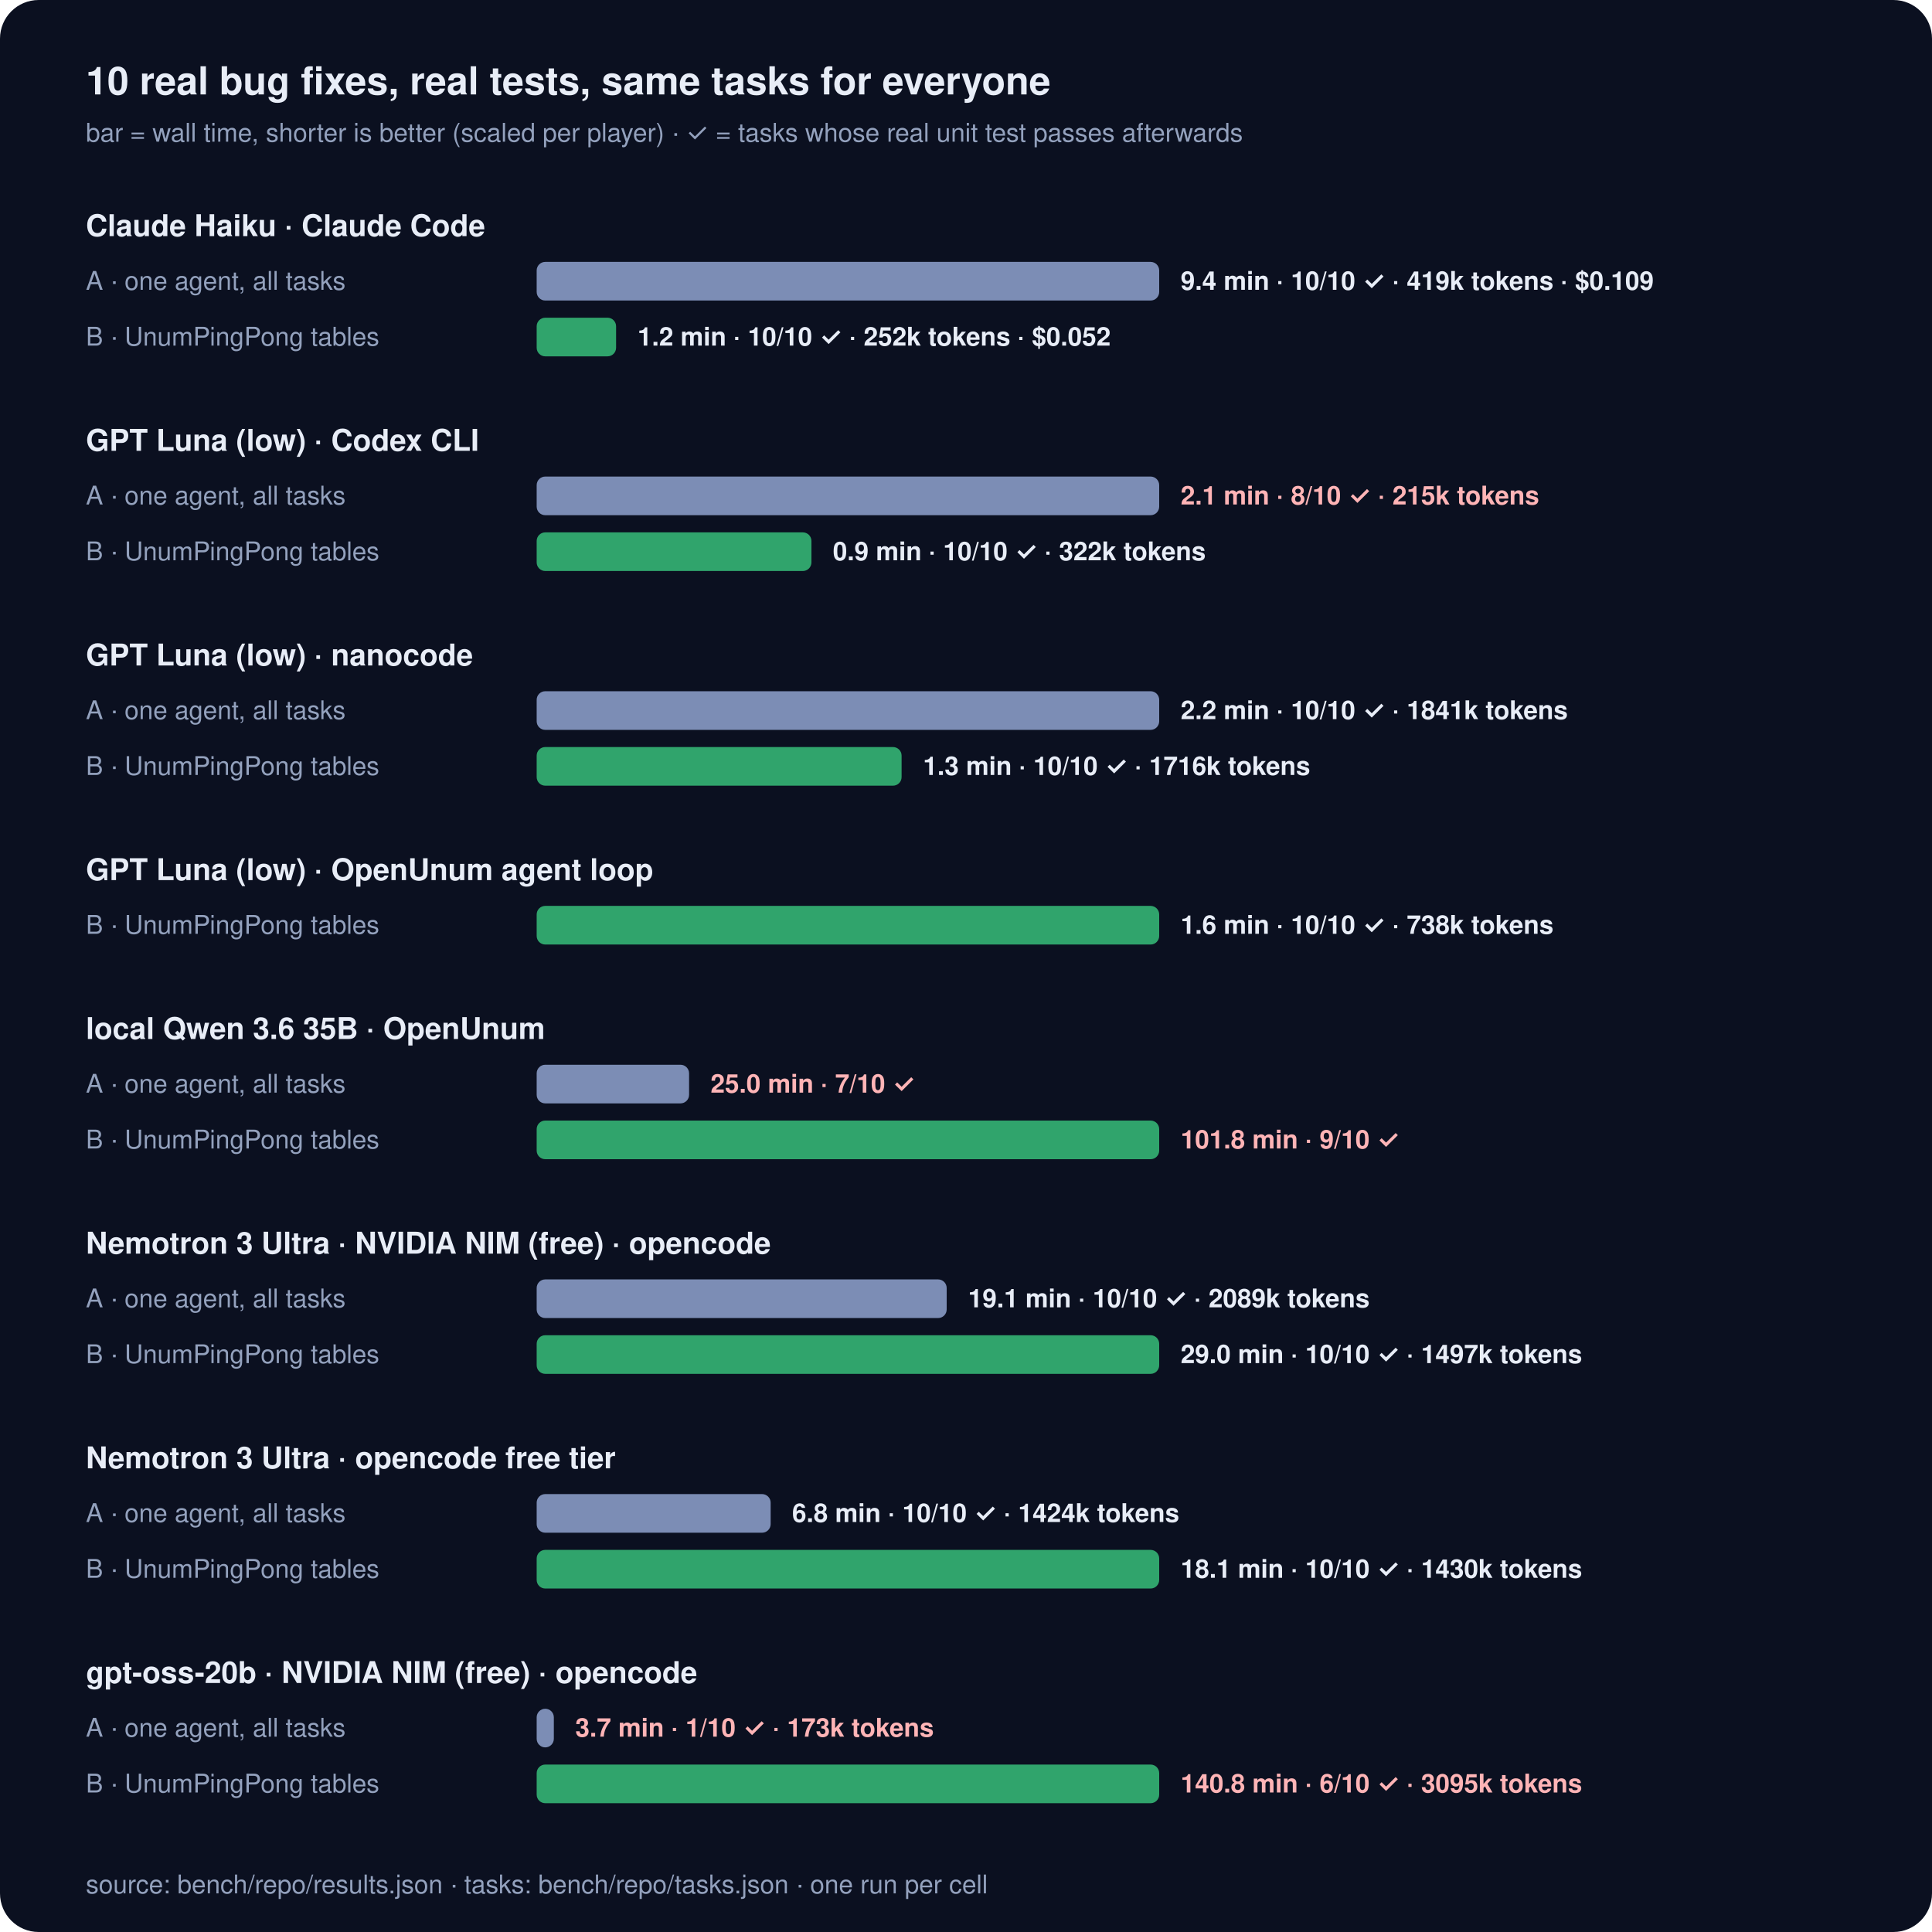
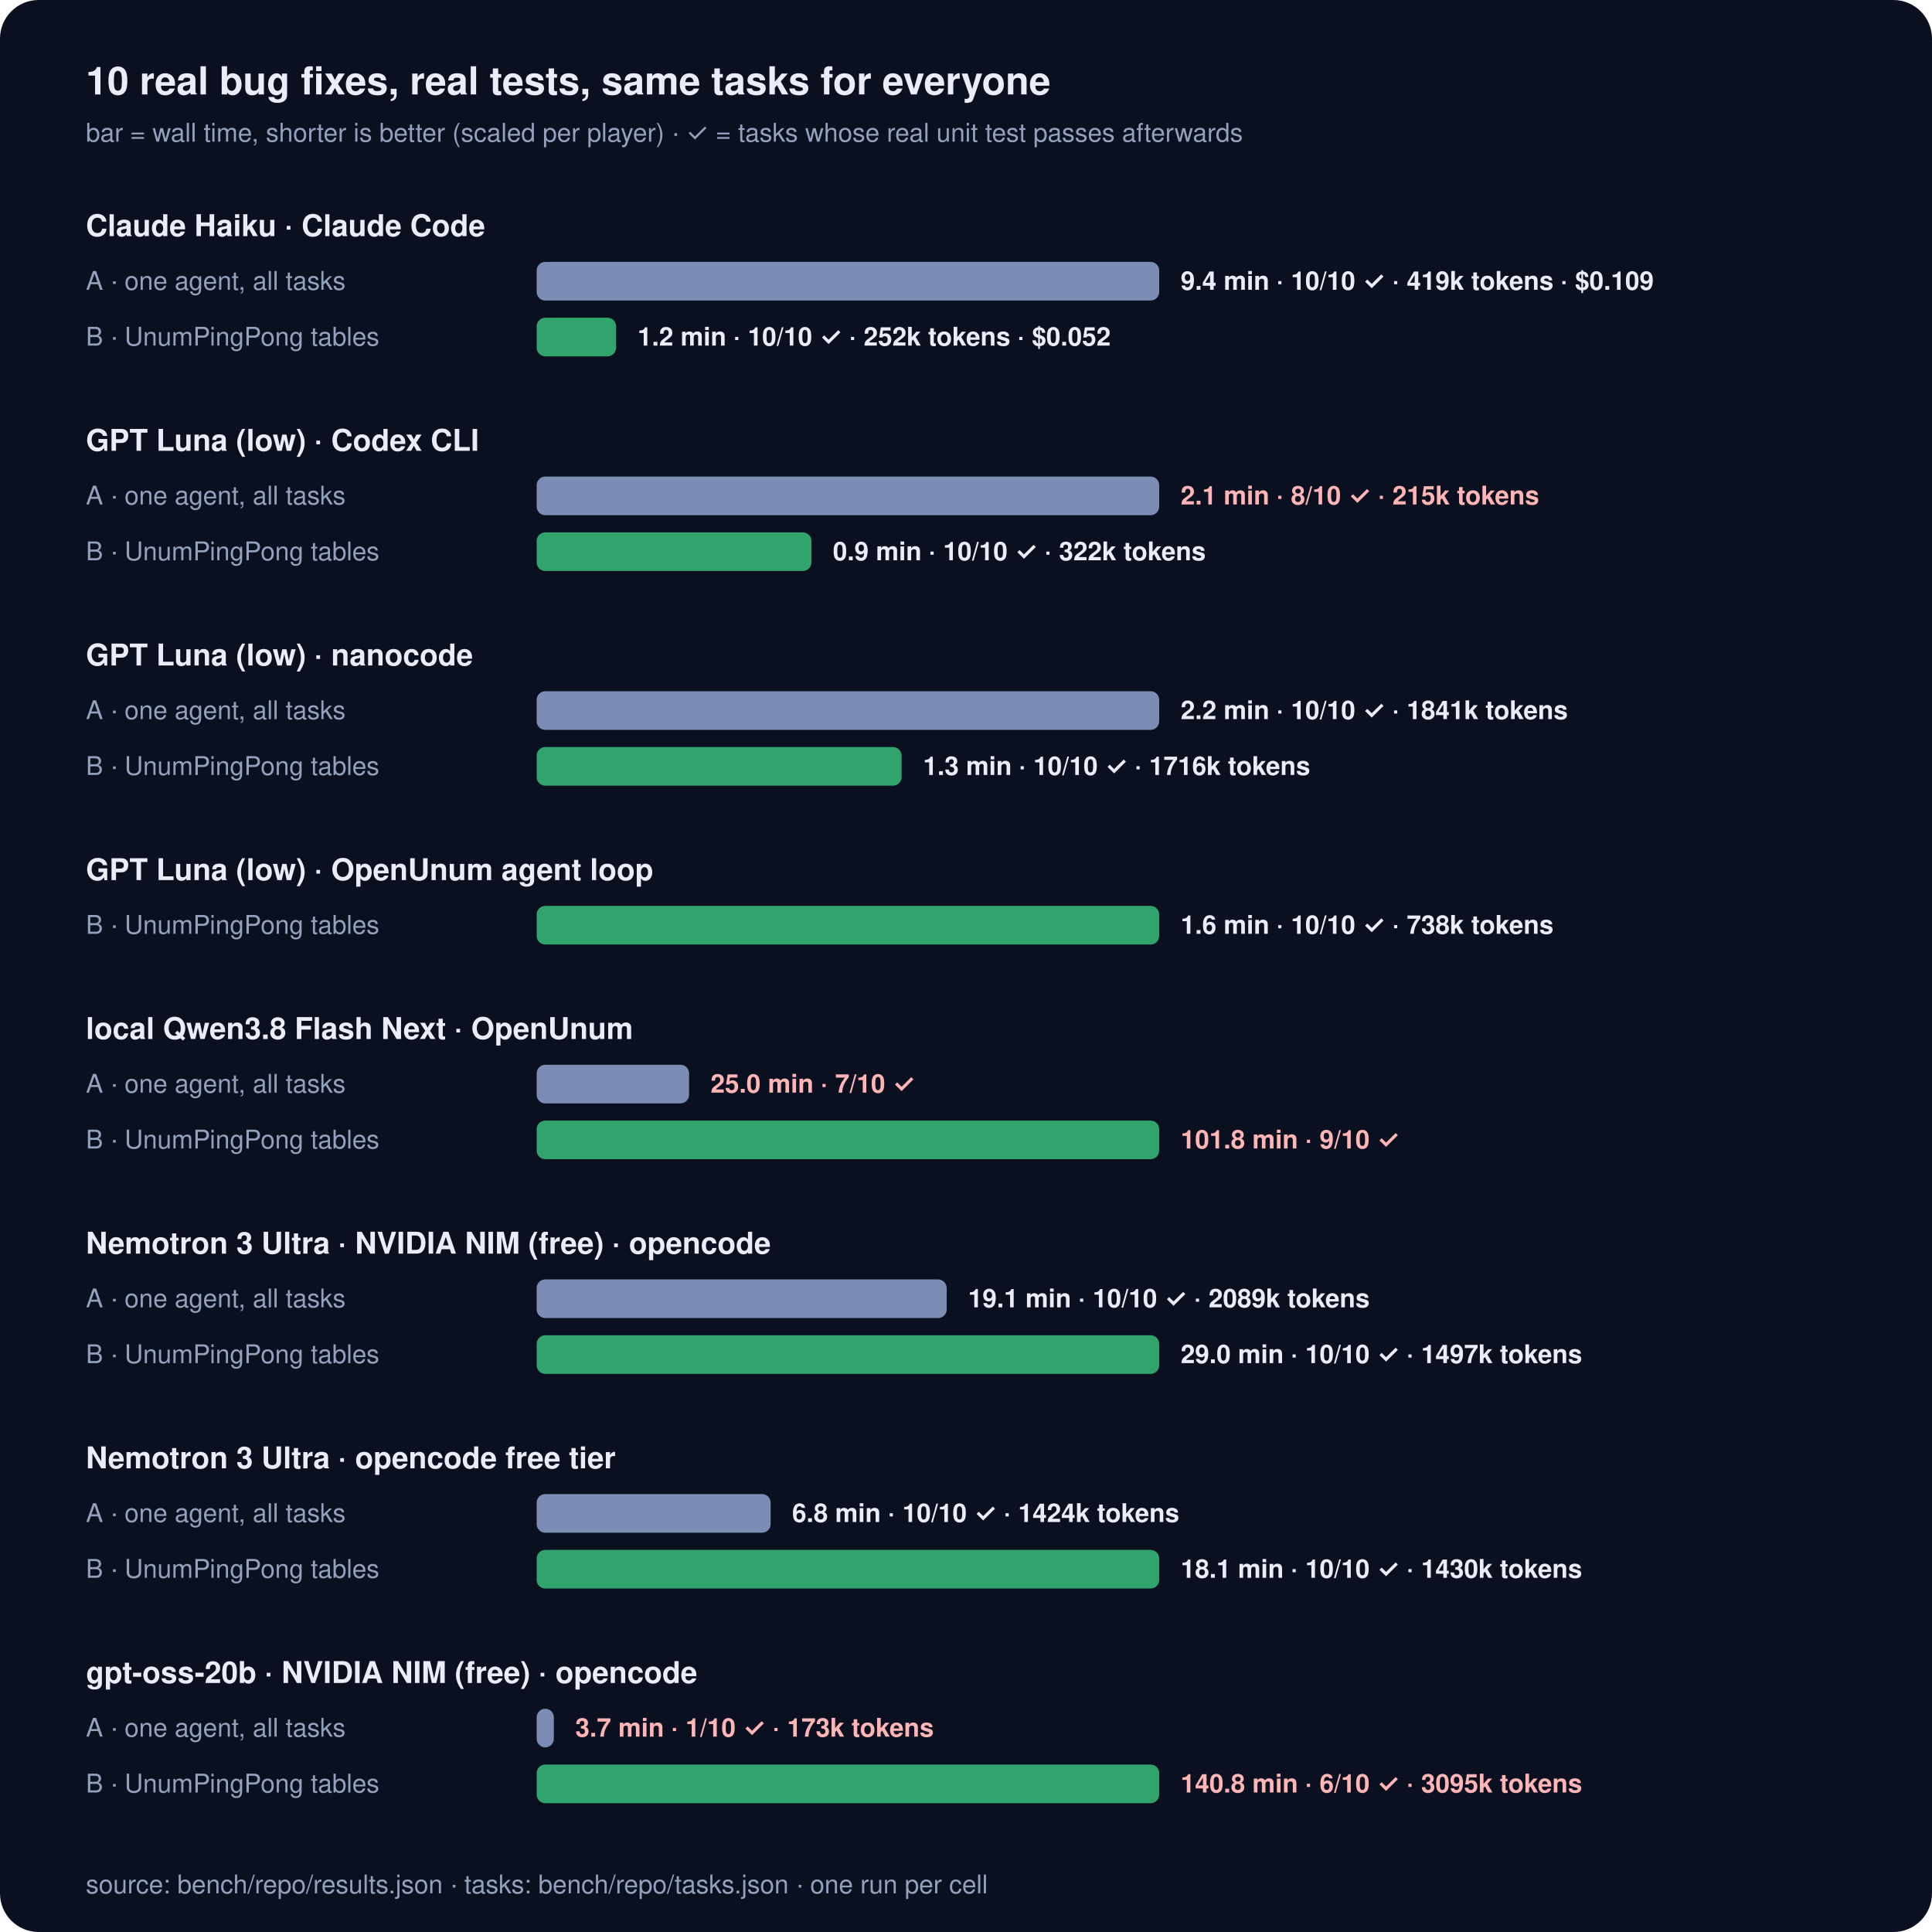
<svg xmlns="http://www.w3.org/2000/svg" viewBox="0 0 900 900" width="900" height="900" font-family="ui-sans-serif, -apple-system, Segoe UI, Helvetica, Arial, sans-serif">
  <style>
    .h { font-size: 18px; font-weight: 800; fill: #e8edf7; }
    .s { font-size: 12px; fill: #93a1bd; }
    .p { font-size: 14px; font-weight: 700; fill: #e8edf7; }
    .a { font-size: 12px; fill: #93a1bd; }
    .v { font-size: 12px; font-weight: 600; }
  </style>
  <rect width="900" height="900" rx="18" fill="#0b1020" />
  <text x="40" y="44" class="h">10 real bug fixes, real tests, same tasks for everyone</text>
  <text x="40" y="66" class="s">bar = wall time, shorter is better (scaled per player) · ✓ = tasks whose real unit test passes afterwards</text>
  <text x="40" y="110" class="p">Claude Haiku · Claude Code</text>
  <text x="40" y="135" class="a">A · one agent, all tasks</text>
  <rect x="250" y="122" width="290" height="18" rx="4" fill="#7c8db5">
    <animate attributeName="width" from="0" to="290" dur="1.2s" begin="0.2s" fill="freeze" />
  </rect>
  <text x="550" y="135" class="v" style="fill:#e8edf7">9.4 min · 10/10 ✓ · 419k tokens · $0.109</text>
  <text x="40" y="161" class="a">B · UnumPingPong tables</text>
  <rect x="250" y="148" width="37" height="18" rx="4" fill="#30a46c">
    <animate attributeName="width" from="0" to="37" dur="1.2s" begin="0.4s" fill="freeze" />
  </rect>
  <text x="297" y="161" class="v" style="fill:#e8edf7">1.2 min · 10/10 ✓ · 252k tokens · $0.052</text>
  <text x="40" y="210" class="p">GPT Luna (low) · Codex CLI</text>
  <text x="40" y="235" class="a">A · one agent, all tasks</text>
  <rect x="250" y="222" width="290" height="18" rx="4" fill="#7c8db5">
    <animate attributeName="width" from="0" to="290" dur="1.2s" begin="0.2s" fill="freeze" />
  </rect>
  <text x="550" y="235" class="v" style="fill:#ffb4b6">2.1 min · 8/10 ✓ · 215k tokens</text>
  <text x="40" y="261" class="a">B · UnumPingPong tables</text>
  <rect x="250" y="248" width="128" height="18" rx="4" fill="#30a46c">
    <animate attributeName="width" from="0" to="128" dur="1.2s" begin="0.4s" fill="freeze" />
  </rect>
  <text x="388" y="261" class="v" style="fill:#e8edf7">0.9 min · 10/10 ✓ · 322k tokens</text>
  <text x="40" y="310" class="p">GPT Luna (low) · nanocode</text>
  <text x="40" y="335" class="a">A · one agent, all tasks</text>
  <rect x="250" y="322" width="290" height="18" rx="4" fill="#7c8db5">
    <animate attributeName="width" from="0" to="290" dur="1.2s" begin="0.2s" fill="freeze" />
  </rect>
  <text x="550" y="335" class="v" style="fill:#e8edf7">2.2 min · 10/10 ✓ · 1841k tokens</text>
  <text x="40" y="361" class="a">B · UnumPingPong tables</text>
  <rect x="250" y="348" width="170" height="18" rx="4" fill="#30a46c">
    <animate attributeName="width" from="0" to="170" dur="1.2s" begin="0.4s" fill="freeze" />
  </rect>
  <text x="430" y="361" class="v" style="fill:#e8edf7">1.3 min · 10/10 ✓ · 1716k tokens</text>
  <text x="40" y="410" class="p">GPT Luna (low) · OpenUnum agent loop</text>
  <text x="40" y="435" class="a">B · UnumPingPong tables</text>
  <rect x="250" y="422" width="290" height="18" rx="4" fill="#30a46c">
    <animate attributeName="width" from="0" to="290" dur="1.2s" begin="0.2s" fill="freeze" />
  </rect>
  <text x="550" y="435" class="v" style="fill:#e8edf7">1.6 min · 10/10 ✓ · 738k tokens</text>
-   <text x="40" y="484" class="p">local Qwen 3.6 35B · OpenUnum</text>
+   <text x="40" y="484" class="p">local Qwen3.8 Flash Next · OpenUnum</text>
  <text x="40" y="509" class="a">A · one agent, all tasks</text>
  <rect x="250" y="496" width="71" height="18" rx="4" fill="#7c8db5">
    <animate attributeName="width" from="0" to="71" dur="1.2s" begin="0.2s" fill="freeze" />
  </rect>
  <text x="331" y="509" class="v" style="fill:#ffb4b6">25.0 min · 7/10 ✓</text>
  <text x="40" y="535" class="a">B · UnumPingPong tables</text>
  <rect x="250" y="522" width="290" height="18" rx="4" fill="#30a46c">
    <animate attributeName="width" from="0" to="290" dur="1.2s" begin="0.4s" fill="freeze" />
  </rect>
  <text x="550" y="535" class="v" style="fill:#ffb4b6">101.8 min · 9/10 ✓</text>
  <text x="40" y="584" class="p">Nemotron 3 Ultra · NVIDIA NIM (free) · opencode</text>
  <text x="40" y="609" class="a">A · one agent, all tasks</text>
  <rect x="250" y="596" width="191" height="18" rx="4" fill="#7c8db5">
    <animate attributeName="width" from="0" to="191" dur="1.2s" begin="0.2s" fill="freeze" />
  </rect>
  <text x="451" y="609" class="v" style="fill:#e8edf7">19.1 min · 10/10 ✓ · 2089k tokens</text>
  <text x="40" y="635" class="a">B · UnumPingPong tables</text>
  <rect x="250" y="622" width="290" height="18" rx="4" fill="#30a46c">
    <animate attributeName="width" from="0" to="290" dur="1.2s" begin="0.4s" fill="freeze" />
  </rect>
  <text x="550" y="635" class="v" style="fill:#e8edf7">29.0 min · 10/10 ✓ · 1497k tokens</text>
  <text x="40" y="684" class="p">Nemotron 3 Ultra · opencode free tier</text>
  <text x="40" y="709" class="a">A · one agent, all tasks</text>
  <rect x="250" y="696" width="109" height="18" rx="4" fill="#7c8db5">
    <animate attributeName="width" from="0" to="109" dur="1.2s" begin="0.2s" fill="freeze" />
  </rect>
  <text x="369" y="709" class="v" style="fill:#e8edf7">6.8 min · 10/10 ✓ · 1424k tokens</text>
  <text x="40" y="735" class="a">B · UnumPingPong tables</text>
  <rect x="250" y="722" width="290" height="18" rx="4" fill="#30a46c">
    <animate attributeName="width" from="0" to="290" dur="1.2s" begin="0.4s" fill="freeze" />
  </rect>
  <text x="550" y="735" class="v" style="fill:#e8edf7">18.1 min · 10/10 ✓ · 1430k tokens</text>
  <text x="40" y="784" class="p">gpt-oss-20b · NVIDIA NIM (free) · opencode</text>
  <text x="40" y="809" class="a">A · one agent, all tasks</text>
  <rect x="250" y="796" width="8" height="18" rx="4" fill="#7c8db5">
    <animate attributeName="width" from="0" to="8" dur="1.2s" begin="0.2s" fill="freeze" />
  </rect>
  <text x="268" y="809" class="v" style="fill:#ffb4b6">3.7 min · 1/10 ✓ · 173k tokens</text>
  <text x="40" y="835" class="a">B · UnumPingPong tables</text>
  <rect x="250" y="822" width="290" height="18" rx="4" fill="#30a46c">
    <animate attributeName="width" from="0" to="290" dur="1.2s" begin="0.4s" fill="freeze" />
  </rect>
  <text x="550" y="835" class="v" style="fill:#ffb4b6">140.8 min · 6/10 ✓ · 3095k tokens</text>
  <text x="40" y="882" class="s">source: bench/repo/results.json · tasks: bench/repo/tasks.json · one run per cell</text>
</svg>
